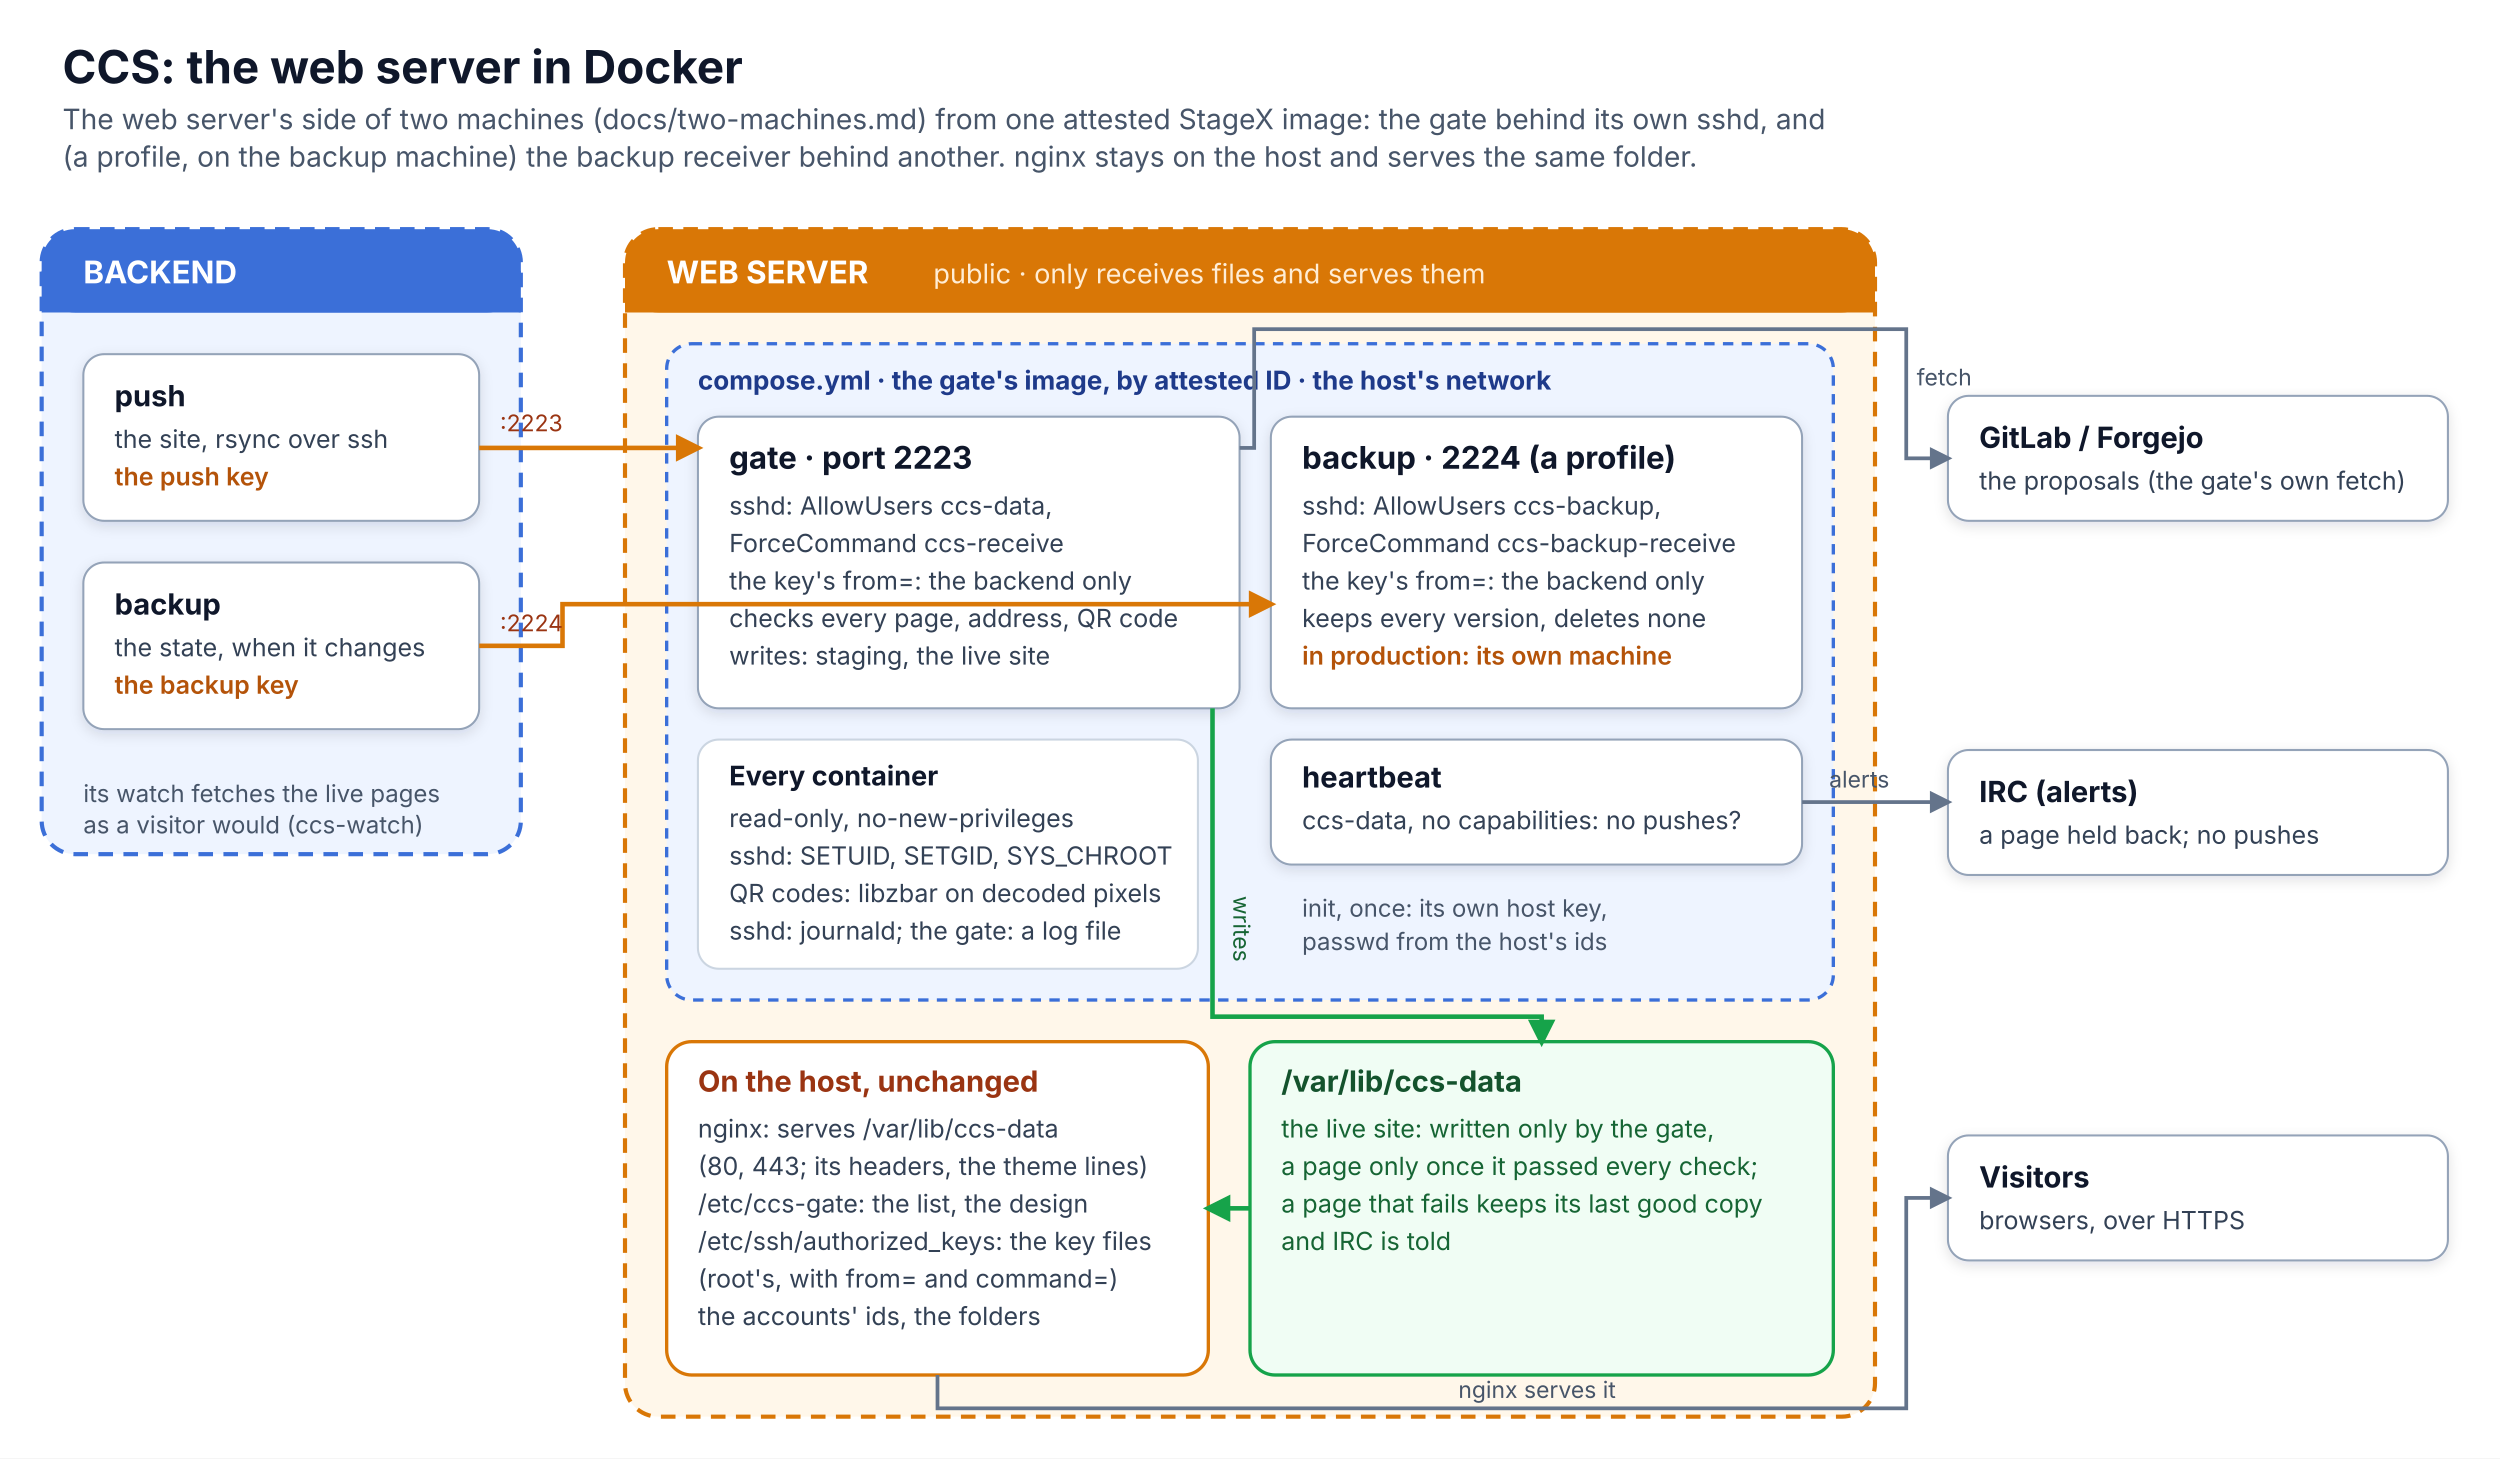
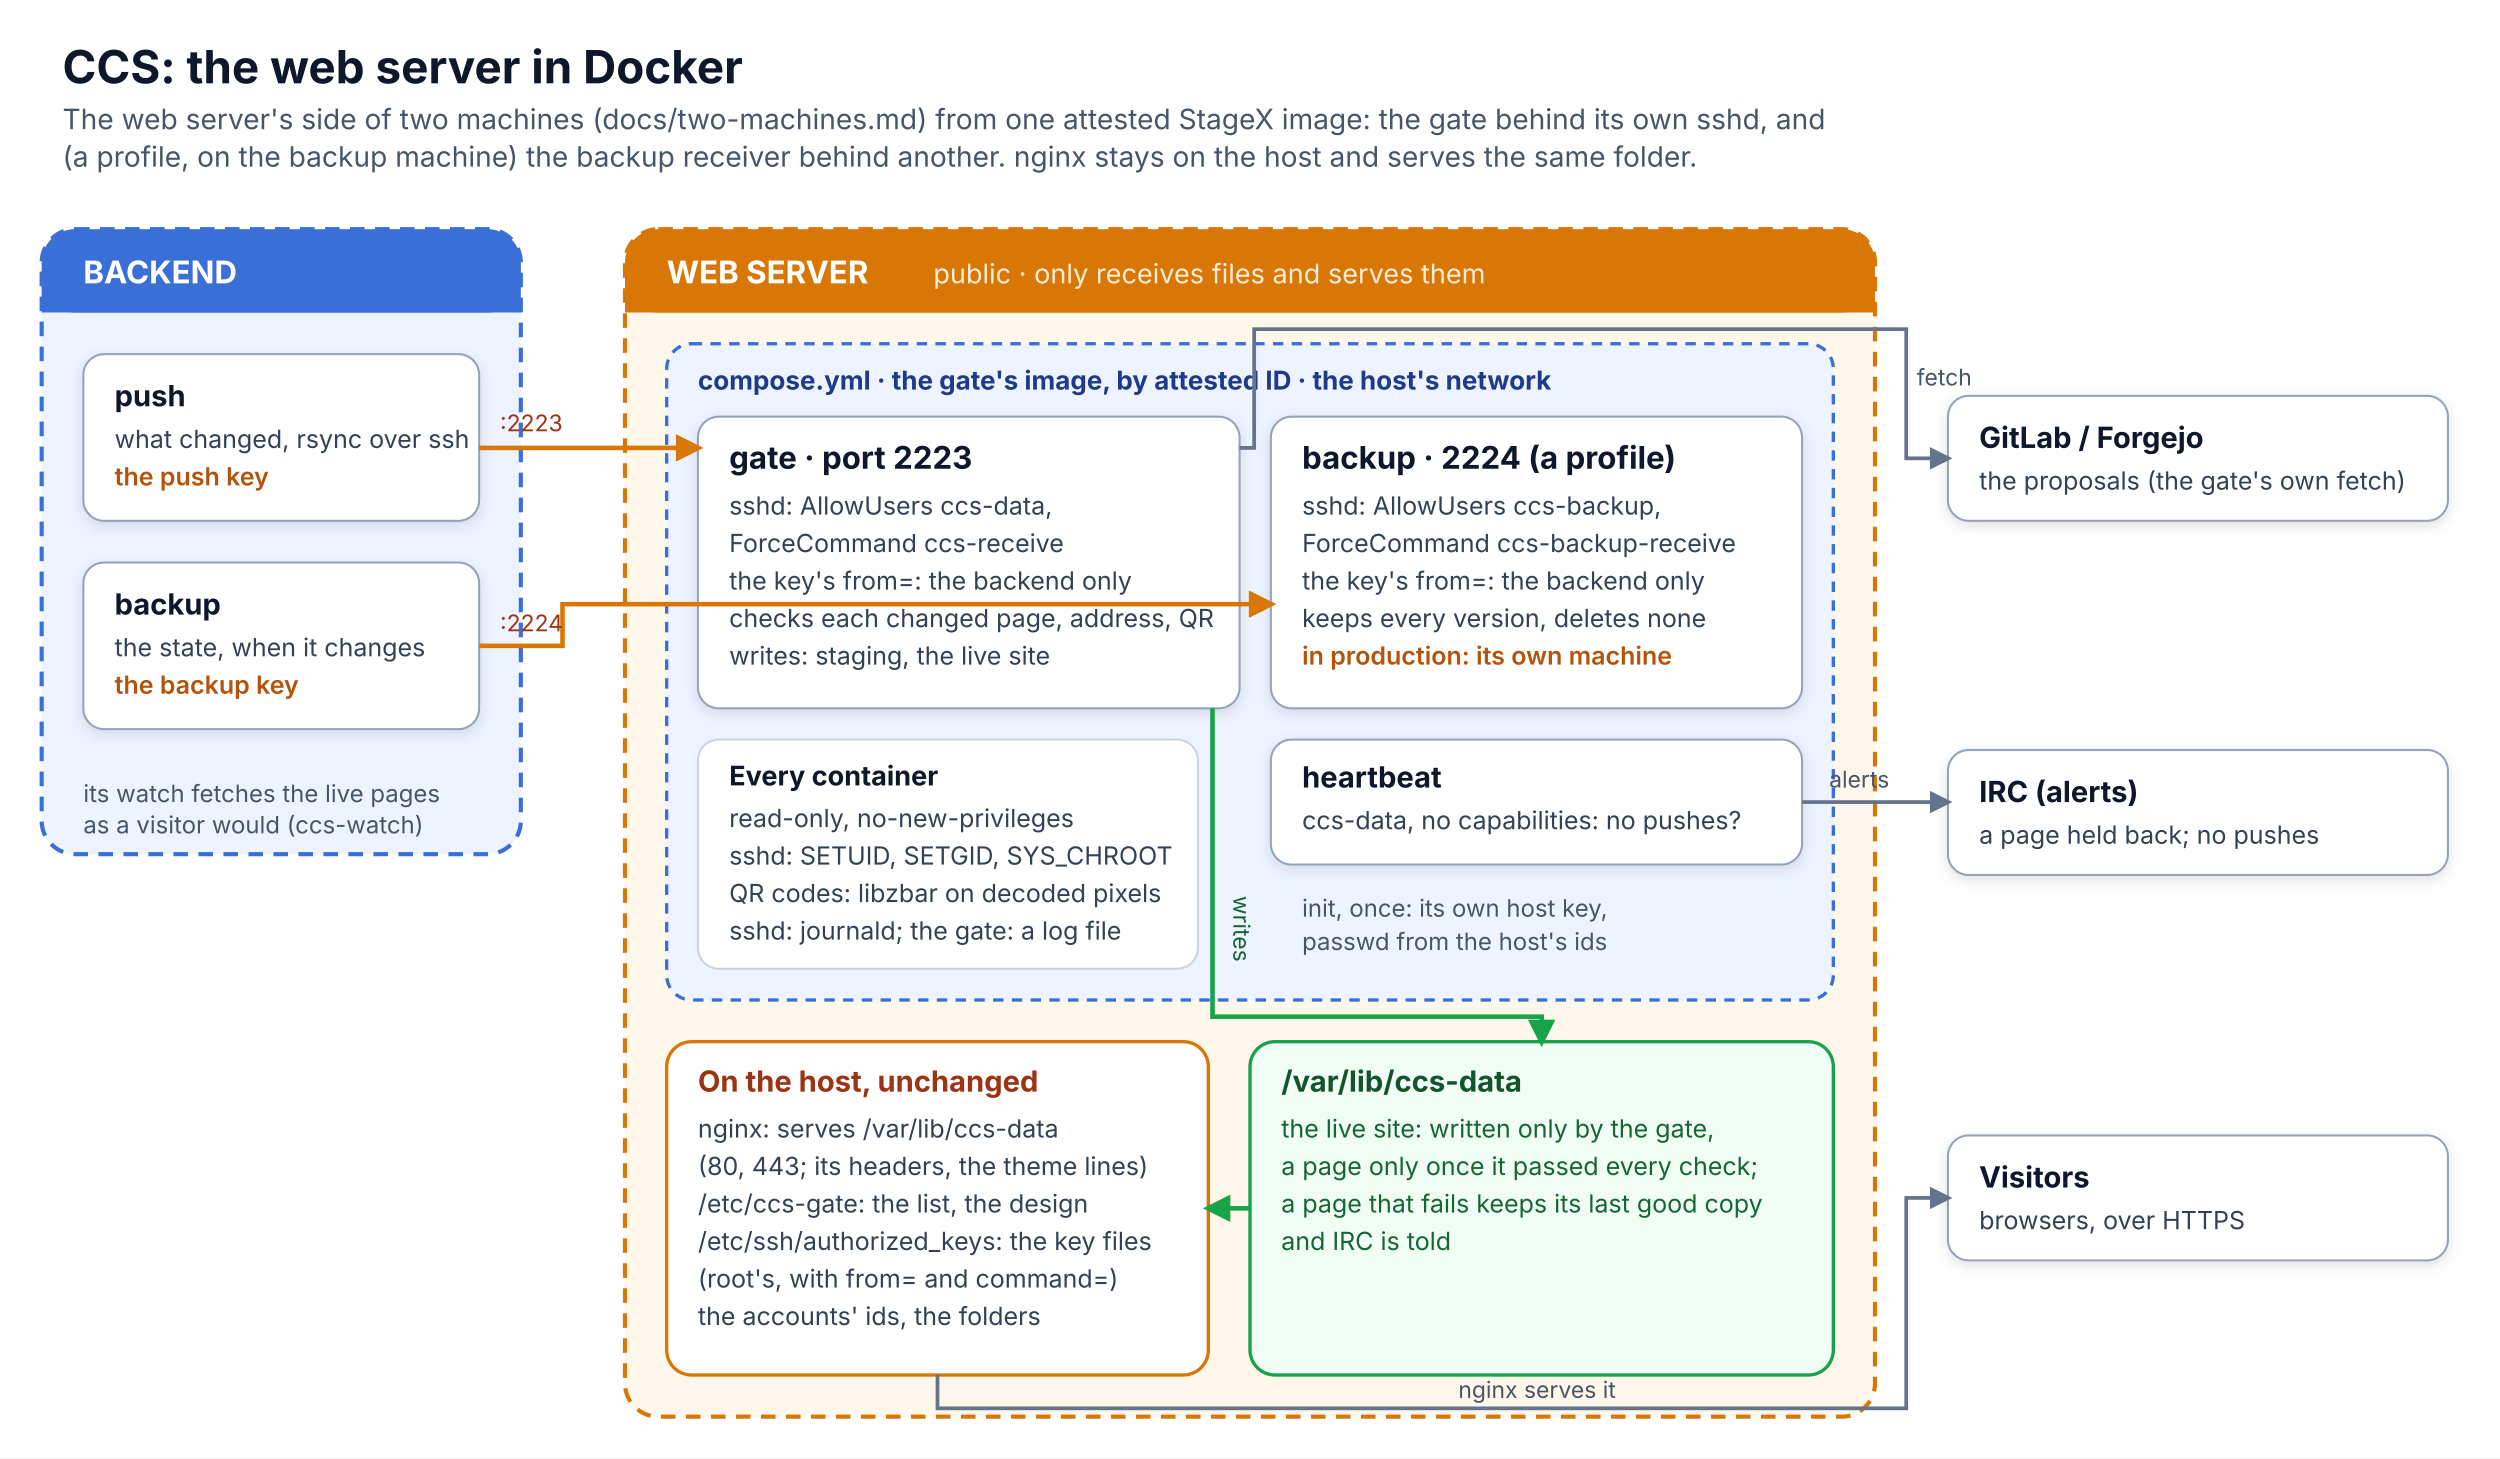
<svg xmlns="http://www.w3.org/2000/svg" viewBox="0 0 1200 700" width="1200" height="700" font-family="Inter, Helvetica, Arial, sans-serif">
  <defs>
    <filter id="sh" x="-10%" y="-10%" width="120%" height="130%">
      <feDropShadow dx="0" dy="2" stdDeviation="3" flood-color="#0f172a" flood-opacity="0.12" />
    </filter>
    <marker id="g" viewBox="0 0 10 10" refX="8" refY="5" markerWidth="6" markerHeight="6" orient="auto">
      <path d="M0,0 L10,5 L0,10 z" fill="#16a34a" />
    </marker>
    <marker id="s" viewBox="0 0 10 10" refX="8" refY="5" markerWidth="6" markerHeight="6" orient="auto">
      <path d="M0,0 L10,5 L0,10 z" fill="#64748b" />
    </marker>
    <marker id="o" viewBox="0 0 10 10" refX="8" refY="5" markerWidth="6" markerHeight="6" orient="auto">
      <path d="M0,0 L10,5 L0,10 z" fill="#d97706" />
    </marker>
  </defs>
  <rect width="1200" height="700" fill="#ffffff" />
  <text x="30" y="40" font-size="22" font-weight="700" fill="#0f172a">CCS: the web server in Docker</text>
  <text x="30" y="62" font-size="13.5" fill="#475569">The web server's side of two machines (docs/two-machines.md) from one attested StageX image: the gate behind its own sshd, and</text>
  <text x="30" y="80" font-size="13.5" fill="#475569">(a profile, on the backup machine) the backup receiver behind another. nginx stays on the host and serves the same folder.</text>
  <rect x="20" y="110" width="230" height="300" rx="16" fill="#eef4ff" stroke="#3b6fd8" stroke-width="2" stroke-dasharray="7 5" />
  <rect x="20" y="110" width="230" height="40" rx="16" fill="#3b6fd8" />
  <rect x="20" y="130" width="230" height="20" fill="#3b6fd8" />
  <text x="40" y="136" font-size="15" font-weight="700" fill="#ffffff">BACKEND</text>
  <g font-size="12" fill="#334155">
    <g filter="url(#sh)">
      <rect x="40" y="170" width="190" height="80" rx="10" fill="#ffffff" stroke="#94a3b8" />
    </g>
    <text x="55" y="195" font-size="14" font-weight="700" fill="#0f172a">push</text>
-     <text x="55" y="215">the site, rsync over ssh</text>
+     <text x="55" y="215">what changed, rsync over ssh</text>
    <text x="55" y="233" fill="#b45309" font-weight="600">the push key</text>
    <g filter="url(#sh)">
      <rect x="40" y="270" width="190" height="80" rx="10" fill="#ffffff" stroke="#94a3b8" />
    </g>
    <text x="55" y="295" font-size="14" font-weight="700" fill="#0f172a">backup</text>
    <text x="55" y="315">the state, when it changes</text>
    <text x="55" y="333" fill="#b45309" font-weight="600">the backup key</text>
  </g>
  <text x="40" y="385" font-size="11.5" fill="#475569">its watch fetches the live pages</text>
  <text x="40" y="400" font-size="11.5" fill="#475569">as a visitor would (ccs-watch)</text>
  <rect x="300" y="110" width="600" height="570" rx="16" fill="#fff7ea" stroke="#d97706" stroke-width="2" stroke-dasharray="7 5" />
  <rect x="300" y="110" width="600" height="40" rx="16" fill="#d97706" />
  <rect x="300" y="130" width="600" height="20" fill="#d97706" />
  <text x="320" y="136" font-size="15" font-weight="700" fill="#ffffff">WEB SERVER</text>
  <text x="448" y="136" font-size="13" fill="#ffedd5">public · only receives files and serves them</text>
  <rect x="320" y="165" width="560" height="315" rx="12" fill="#eef4ff" stroke="#3b6fd8" stroke-width="1.6" stroke-dasharray="5 4" />
  <text x="335" y="187" font-size="12.5" font-weight="700" fill="#1e3a8a">compose.yml · the gate's image, by attested ID · the host's network</text>
  <g font-size="12" fill="#334155">
    <g filter="url(#sh)">
      <rect x="335" y="200" width="260" height="140" rx="10" fill="#ffffff" stroke="#94a3b8" />
    </g>
    <text x="350" y="225" font-size="15" font-weight="700" fill="#0f172a">gate · port 2223</text>
    <text x="350" y="247">sshd: AllowUsers ccs-data,</text>
    <text x="350" y="265">ForceCommand ccs-receive</text>
    <text x="350" y="283">the key's from=: the backend only</text>
-     <text x="350" y="301">checks every page, address, QR code</text>
+     <text x="350" y="301">checks each changed page, address, QR</text>
    <text x="350" y="319">writes: staging, the live site</text>
    <g filter="url(#sh)">
      <rect x="610" y="200" width="255" height="140" rx="10" fill="#ffffff" stroke="#94a3b8" />
    </g>
    <text x="625" y="225" font-size="15" font-weight="700" fill="#0f172a">backup · 2224 (a profile)</text>
    <text x="625" y="247">sshd: AllowUsers ccs-backup,</text>
    <text x="625" y="265">ForceCommand ccs-backup-receive</text>
    <text x="625" y="283">the key's from=: the backend only</text>
    <text x="625" y="301">keeps every version, deletes none</text>
    <text x="625" y="319" fill="#b45309" font-weight="600">in production: its own machine</text>
    <g filter="url(#sh)">
      <rect x="610" y="355" width="255" height="60" rx="10" fill="#ffffff" stroke="#94a3b8" />
    </g>
    <text x="625" y="378" font-size="14" font-weight="700" fill="#0f172a">heartbeat</text>
    <text x="625" y="398">ccs-data, no capabilities: no pushes?</text>
    <rect x="335" y="355" width="240" height="110" rx="10" fill="#ffffff" stroke="#cbd5e1" />
    <text x="350" y="377" font-size="13" font-weight="700" fill="#0f172a">Every container</text>
    <text x="350" y="397">read-only, no-new-privileges</text>
    <text x="350" y="415">sshd: SETUID, SETGID, SYS_CHROOT</text>
    <text x="350" y="433">QR codes: libzbar on decoded pixels</text>
    <text x="350" y="451">sshd: journald; the gate: a log file</text>
    <text x="625" y="440" font-size="11.5" fill="#475569">init, once: its own host key,</text>
    <text x="625" y="456" font-size="11.5" fill="#475569">passwd from the host's ids</text>
  </g>
  <rect x="320" y="500" width="260" height="160" rx="12" fill="#ffffff" stroke="#d97706" stroke-width="1.6" />
  <text x="335" y="524" font-size="14" font-weight="700" fill="#9a3412">On the host, unchanged</text>
  <g font-size="12" fill="#334155">
    <text x="335" y="546">nginx: serves /var/lib/ccs-data</text>
    <text x="335" y="564">(80, 443; its headers, the theme lines)</text>
    <text x="335" y="582">/etc/ccs-gate: the list, the design</text>
    <text x="335" y="600">/etc/ssh/authorized_keys: the key files</text>
    <text x="335" y="618">(root's, with from= and command=)</text>
    <text x="335" y="636">the accounts' ids, the folders</text>
  </g>
  <rect x="600" y="500" width="280" height="160" rx="12" fill="#f0fdf4" stroke="#16a34a" stroke-width="1.6" />
  <text x="615" y="524" font-size="14" font-weight="700" fill="#14532d">/var/lib/ccs-data</text>
  <g font-size="12" fill="#166534">
    <text x="615" y="546">the live site: written only by the gate,</text>
    <text x="615" y="564">a page only once it passed every check;</text>
    <text x="615" y="582">a page that fails keeps its last good copy</text>
    <text x="615" y="600">and IRC is told</text>
  </g>
  <g font-size="12" fill="#334155">
    <g filter="url(#sh)">
      <rect x="935" y="190" width="240" height="60" rx="10" fill="#ffffff" stroke="#94a3b8" />
    </g>
    <text x="950" y="215" font-size="14" font-weight="700" fill="#0f172a">GitLab / Forgejo</text>
    <text x="950" y="235">the proposals (the gate's own fetch)</text>
    <g filter="url(#sh)">
      <rect x="935" y="360" width="240" height="60" rx="10" fill="#ffffff" stroke="#94a3b8" />
    </g>
    <text x="950" y="385" font-size="14" font-weight="700" fill="#0f172a">IRC (alerts)</text>
    <text x="950" y="405">a page held back; no pushes</text>
    <g filter="url(#sh)">
      <rect x="935" y="545" width="240" height="60" rx="10" fill="#ffffff" stroke="#94a3b8" />
    </g>
    <text x="950" y="570" font-size="14" font-weight="700" fill="#0f172a">Visitors</text>
    <text x="950" y="590">browsers, over HTTPS</text>
  </g>
  <g fill="none" stroke-width="2.2">
    <path d="M230,215 H335" stroke="#d97706" marker-end="url(#o)" />
    <path d="M230,310 H270 V290 H610" stroke="#d97706" marker-end="url(#o)" />
    <path d="M582,340 V488 H740 V500" stroke="#16a34a" marker-end="url(#g)" />
    <path d="M600,580 H580" stroke="#16a34a" marker-end="url(#g)" />
  </g>
  <g fill="none" stroke="#64748b" stroke-width="1.8" marker-end="url(#s)">
    <path d="M595,215 H602 V158 H915 V220 H935" />
    <path d="M865,385 H935" />
    <path d="M450,660 V676 H915 V575 H935" />
  </g>
  <text x="240" y="207" font-size="11" fill="#9a3412">:2223</text>
  <text x="240" y="303" font-size="11" fill="#9a3412">:2224</text>
  <text x="920" y="185" font-size="11" fill="#475569">fetch</text>
  <text x="878" y="378" font-size="11" fill="#475569">alerts</text>
  <text x="700" y="671" font-size="11" fill="#475569">nginx serves it</text>
  <text x="592" y="430" font-size="11" fill="#166534" transform="rotate(90 592 430)">writes</text>
</svg>
